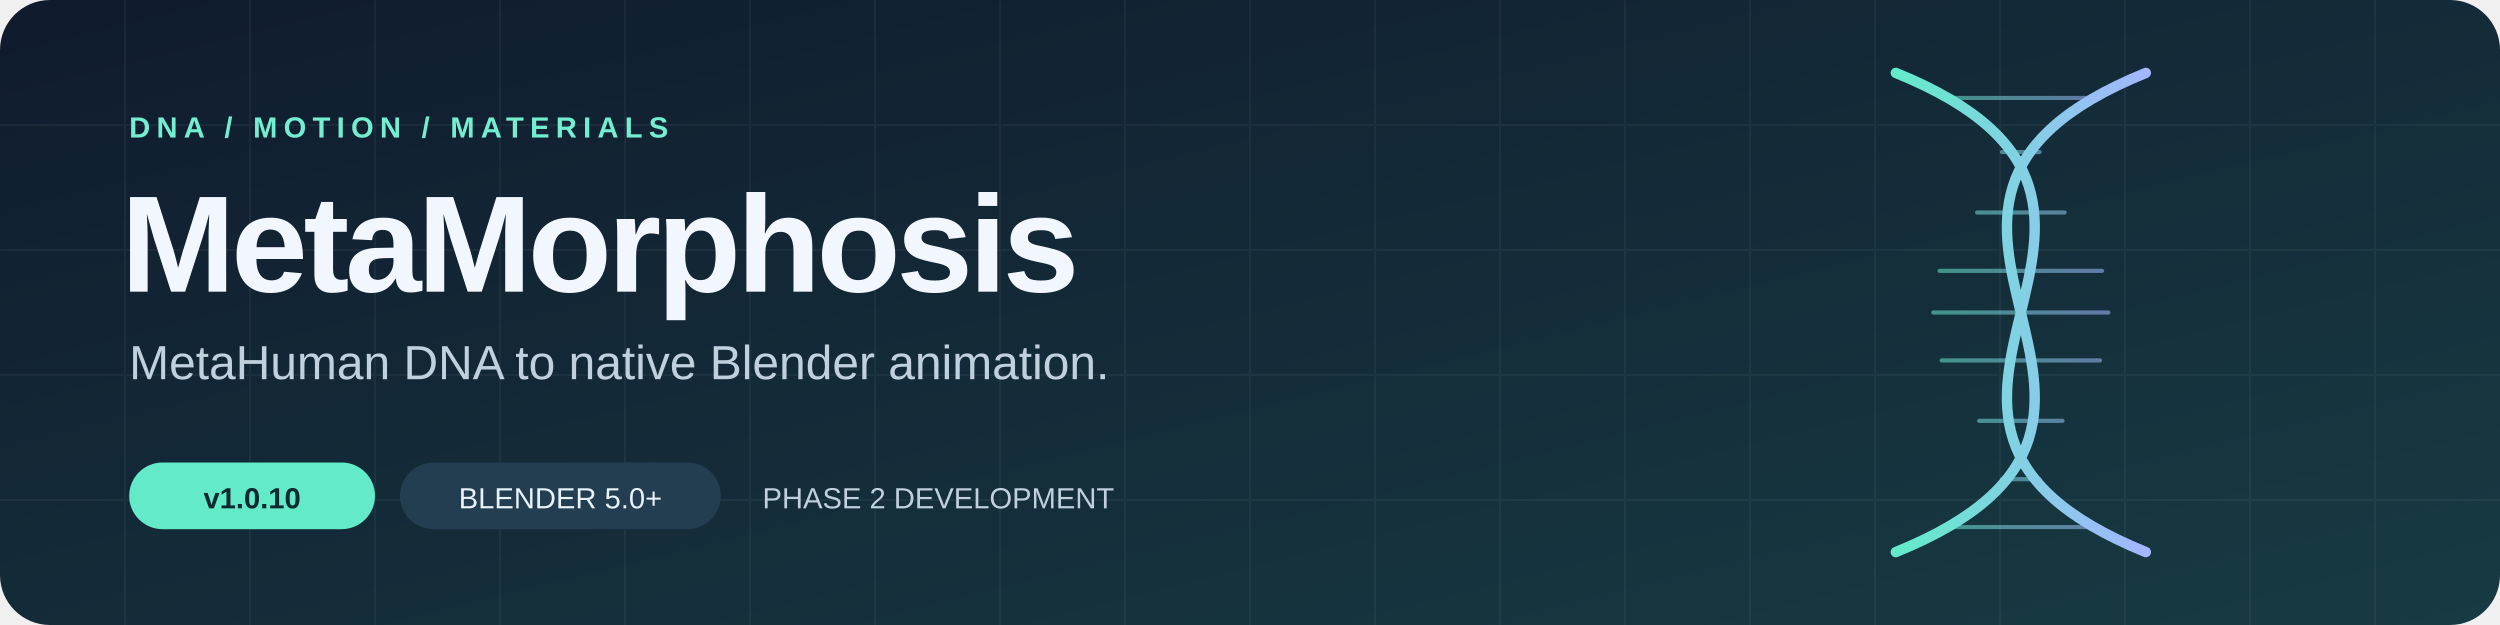
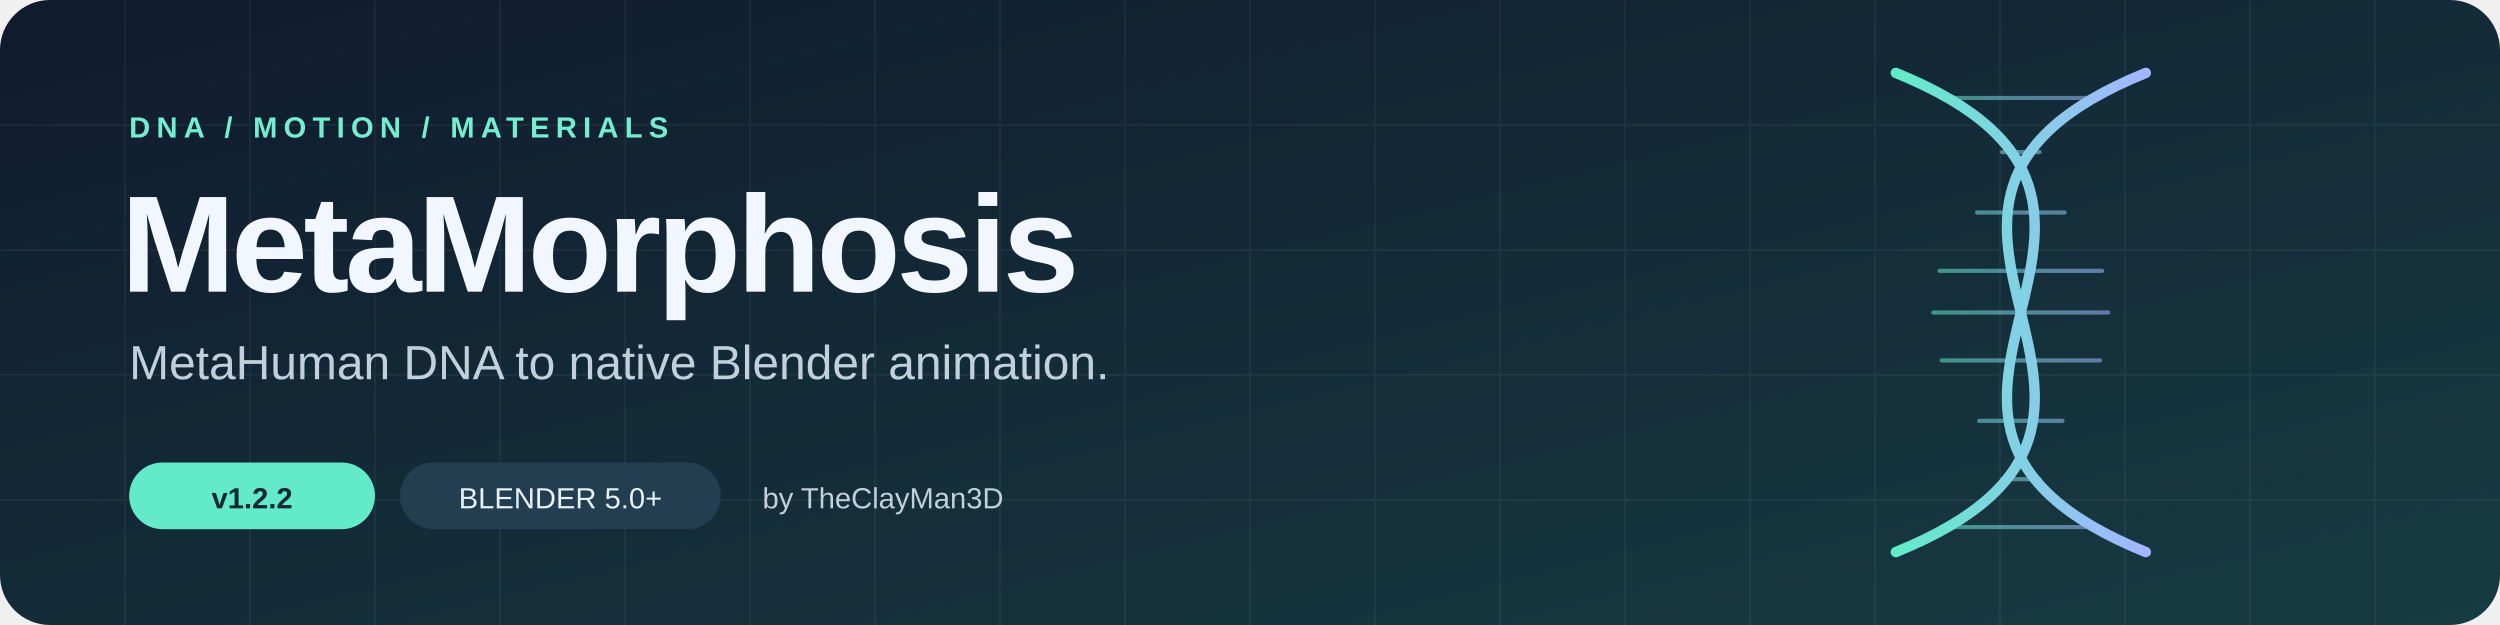
<svg xmlns="http://www.w3.org/2000/svg" width="1200" height="300" viewBox="0 0 1200 300" role="img" aria-labelledby="title desc">
  <defs>
    <linearGradient id="bg" x2="1" y2="1">
      <stop stop-color="#101b2d" />
      <stop offset="1" stop-color="#173b43" />
    </linearGradient>
    <linearGradient id="helix">
      <stop stop-color="#63ebc9" />
      <stop offset="1" stop-color="#a3b6ff" />
    </linearGradient>
  </defs>
  <rect width="1200" height="300" rx="24" fill="url(#bg)" />
  <g fill="none" stroke="#ffffff" stroke-opacity=".045">
    <path d="M0 60H1200M0 120H1200M0 180H1200M0 240H1200M60 0V300M120 0V300M180 0V300M240 0V300M300 0V300M360 0V300M420 0V300M480 0V300M540 0V300M600 0V300M660 0V300M720 0V300M780 0V300M840 0V300M900 0V300M960 0V300M1020 0V300M1080 0V300M1140 0V300" />
  </g>
  <g font-family="Segoe UI, Arial, sans-serif">
    <text x="62" y="66" fill="#74eed0" font-size="14" font-weight="700" letter-spacing="3">DNA / MOTION / MATERIALS</text>
    <text x="58" y="140" fill="#f2f7ff" font-size="66" font-weight="700" letter-spacing="-2">MetaMorphosis</text>
    <text x="62" y="182" fill="#c0d0dd" font-size="23">MetaHuman DNA to native Blender animation.</text>
    <rect x="62" y="222" width="118" height="32" rx="16" fill="#63ebc9" />
-     <text x="121" y="244" text-anchor="middle" font-size="14" font-weight="700" fill="#102a31">v1.0.10</text>
+     <text x="121" y="244" text-anchor="middle" font-size="14" font-weight="700" fill="#102a31">v1.2.2</text>
    <rect x="192" y="222" width="154" height="32" rx="16" fill="#223e50" />
    <text x="269" y="244" text-anchor="middle" font-size="14" fill="#e7f2fa">BLENDER 5.0+</text>
-     <text x="366" y="244" fill="#c0d0dd" font-size="14">PHASE 2 DEVELOPMENT</text>
+     <text x="366" y="244" fill="#c0d0dd" font-size="14">by TheClayMan3D</text>
  </g>
  <g transform="translate(970 35)" fill="none" stroke="url(#helix)" stroke-width="5" stroke-linecap="round">
    <path d="M-60 0C100 65-100 165 60 230M60 0C-100 65 100 165-60 230" />
    <g stroke-width="2" opacity=".55">
      <path d="M-38 12H38M-9 38H9M-21 67H21M-39 95H39M-42 115H42M-38 138H38M-20 167H20M-9 195H9M-38 218H38" />
    </g>
  </g>
</svg>
